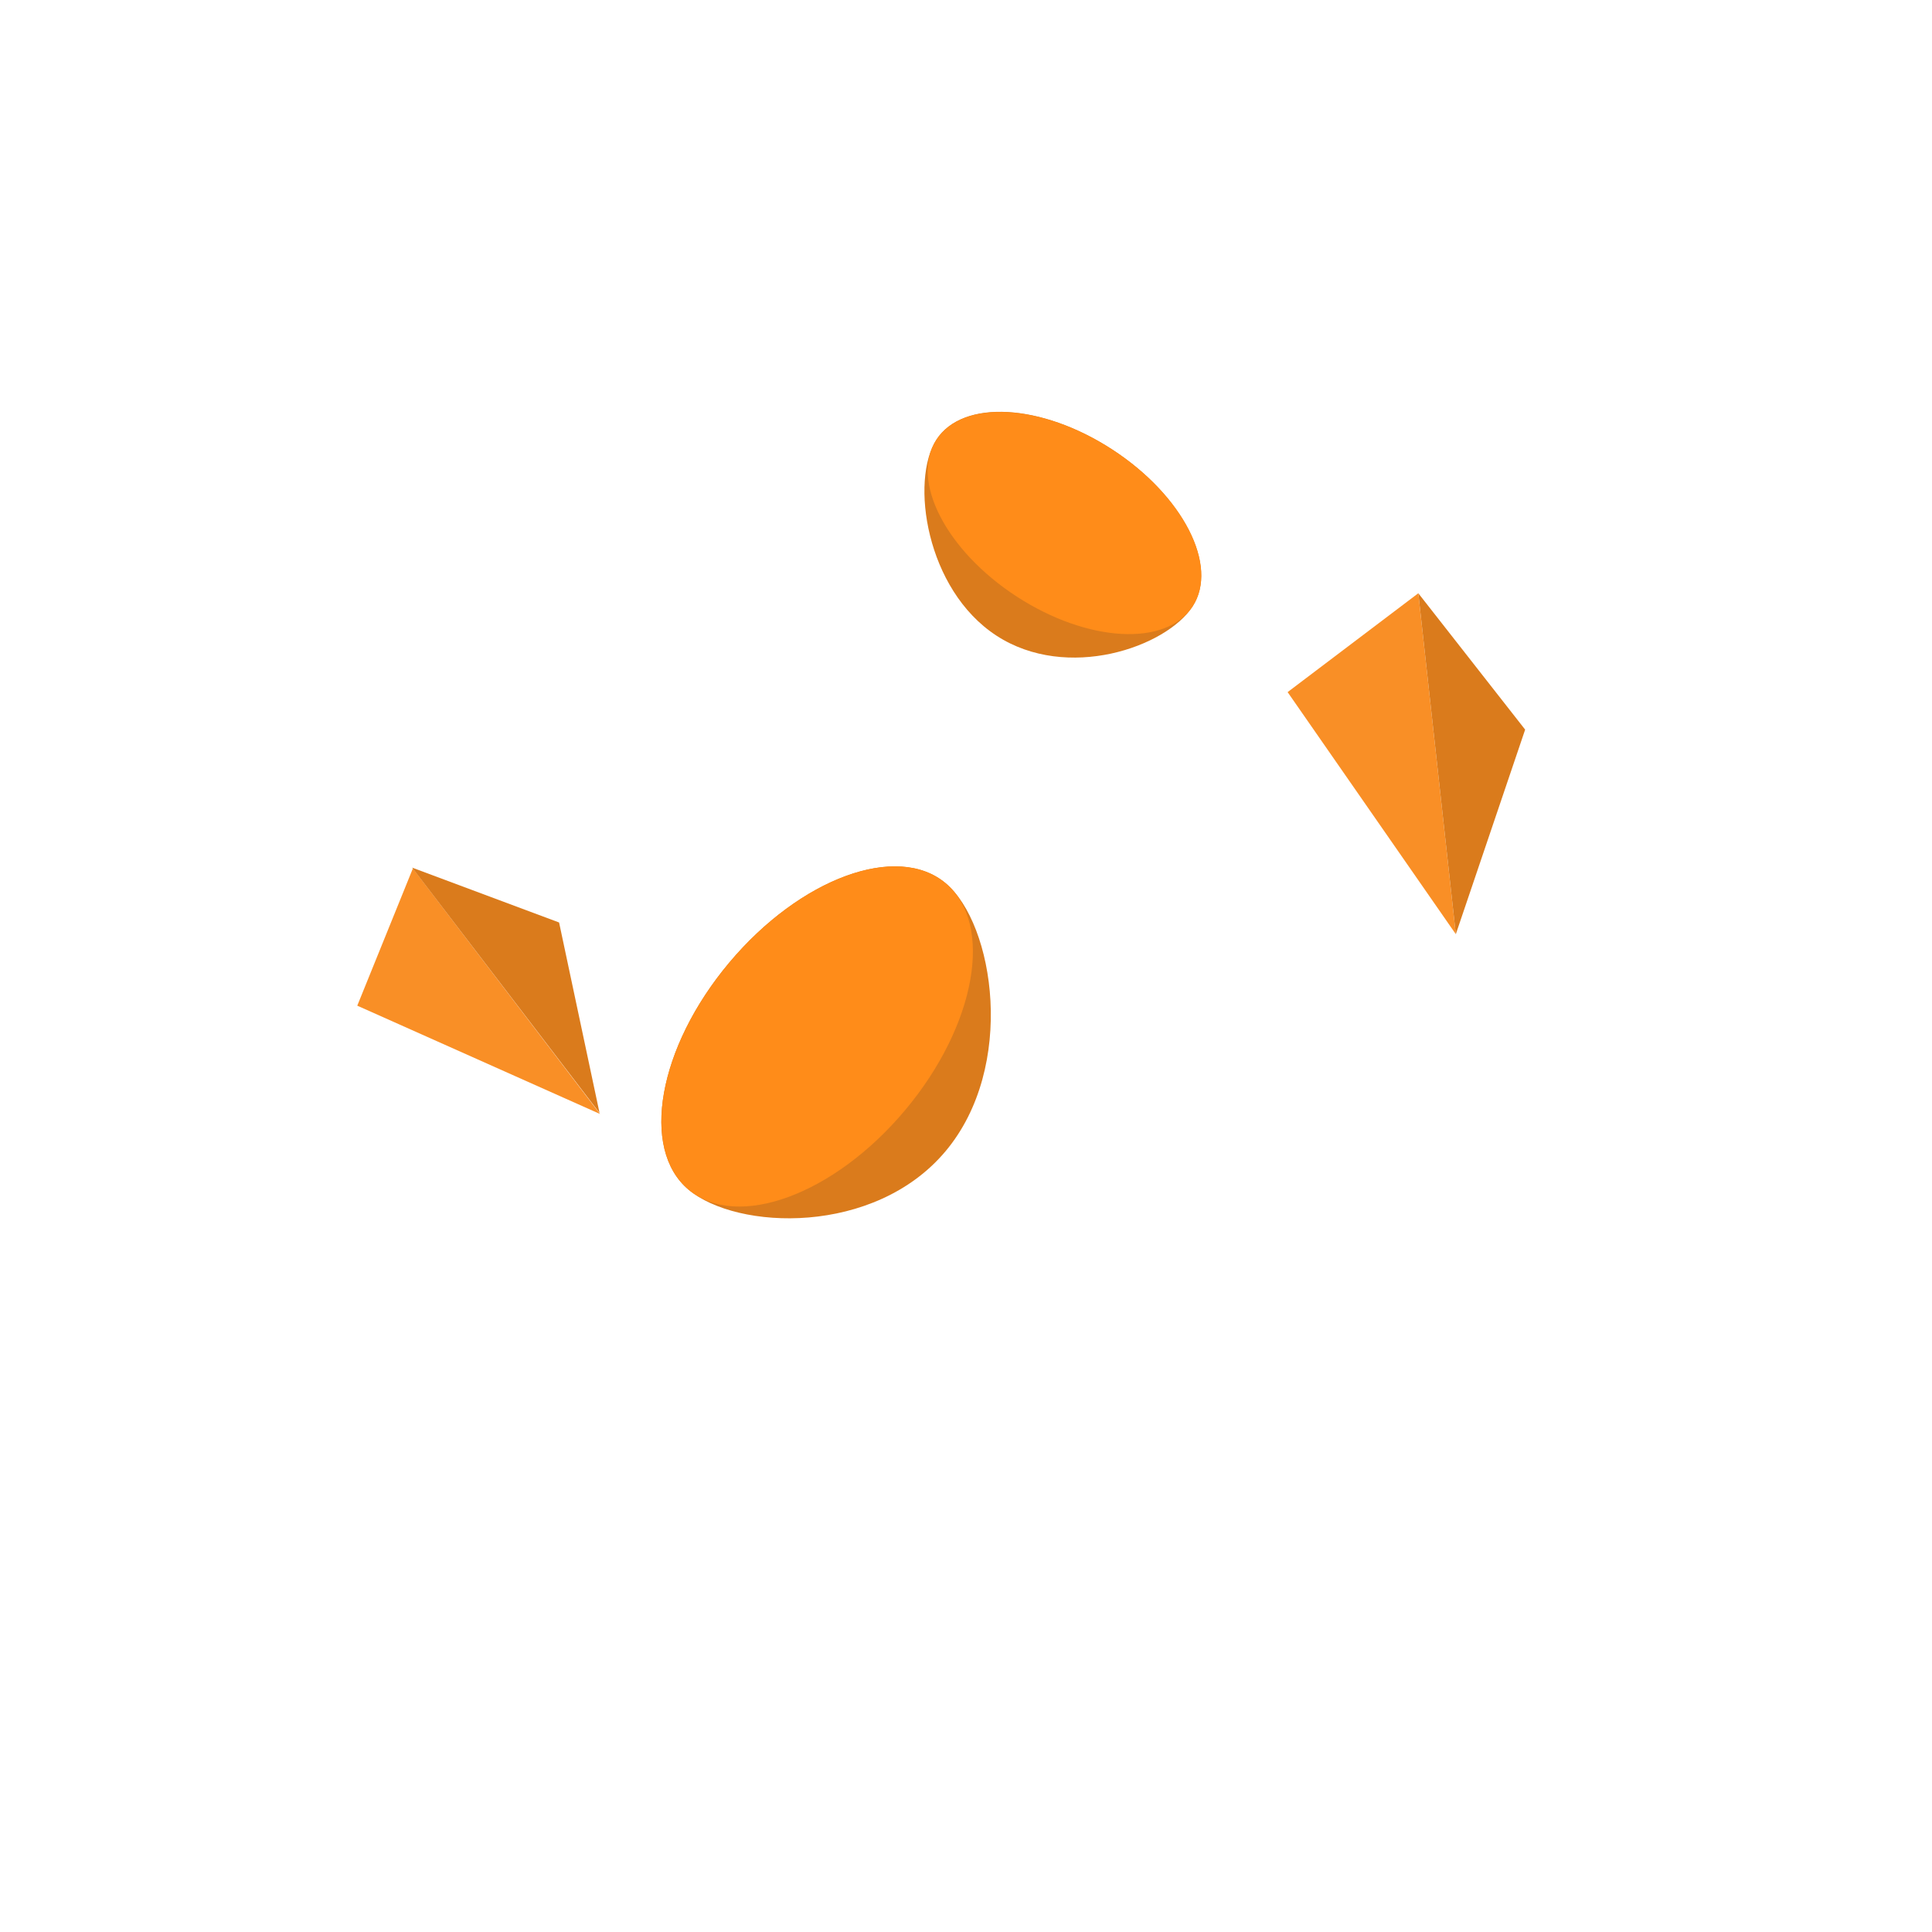
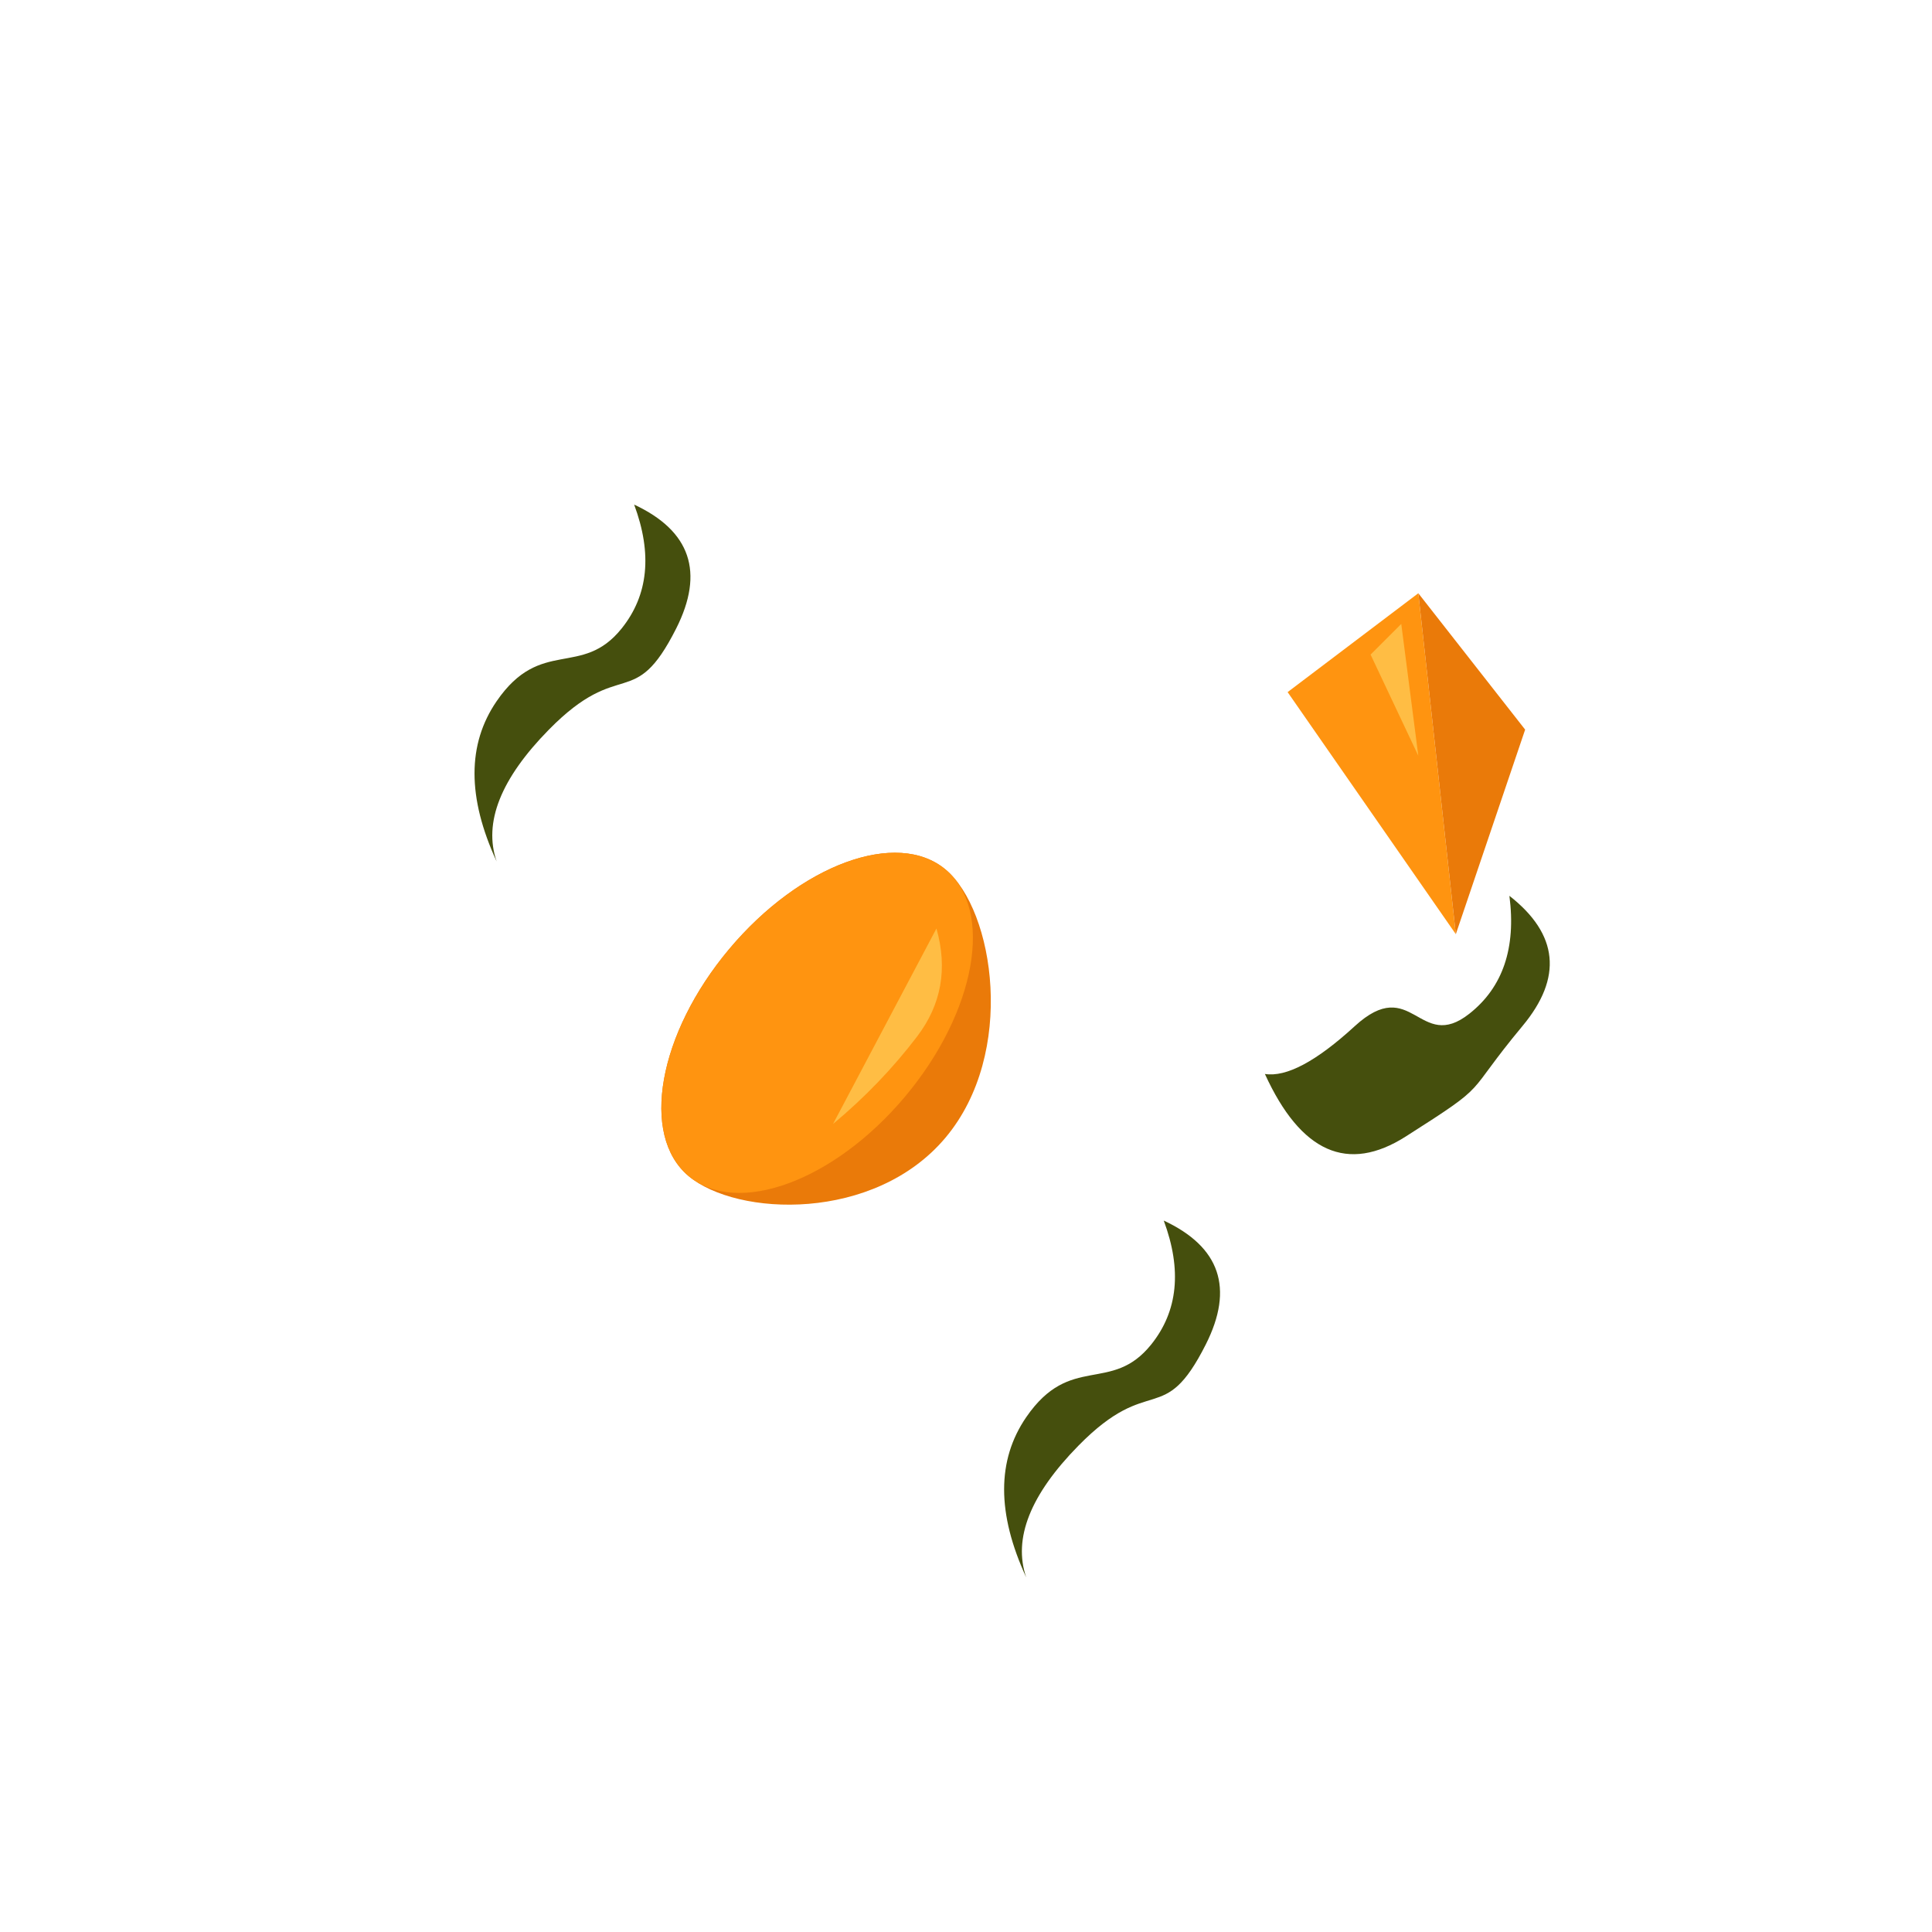
<svg xmlns="http://www.w3.org/2000/svg" width="850px" height="850px" viewBox="0 0 850 850" version="1.1">
  <g id="Page-4" stroke="none" stroke-width="1" fill="none" fill-rule="evenodd">
-     <g id="Group-20" transform="translate(135.1653, 135.5765)">
-       <g id="Group-18" transform="translate(128.8819, 220.4235)">
-         <path d="M92.5,196.113 C120.39,196.113 168.242,159.082 168.242,110.48 C168.242,61.879 120.39,20.113 92.5,20.113 C64.61,20.113 42,59.512 42,108.113 C42,156.714 64.61,196.113 92.5,196.113 Z" id="Oval" fill="#DA7B1C" transform="translate(105.1211, 108.1127) rotate(40) translate(-105.1211, -108.1127) " />
-         <ellipse id="Oval" fill="#FF8C19" transform="translate(95.45279, 100) rotate(40) translate(-95.45279, -100) " cx="95.453" cy="100" rx="50.5" ry="88" />
+     <g id="Group-21" transform="translate(208.7689, 222)">
+       <g id="Group-20">
+         <g id="Group-18" transform="translate(55.27828, 128)">
+           <path d="M92.5,196.113 C120.39,196.113 168.242,159.082 168.242,110.48 C168.242,61.879 120.39,20.113 92.5,20.113 C64.61,20.113 42,59.512 42,108.113 C42,156.714 64.61,196.113 92.5,196.113 Z" id="Oval" fill="#EA7A09" transform="translate(105.1211, 108.1127) rotate(40) translate(-105.1211, -108.1127) " />
+           <ellipse id="Oval" fill="#FF9410" transform="translate(95.45279, 100) rotate(40) translate(-95.45279, -100) " cx="95.453" cy="100" rx="50.5" ry="88" />
+         </g>
+         <g id="Group-19" transform="translate(357.7311, 39)">
+           <polygon id="Path-5" fill="#FF9410" points="74 150 0 43.5 57.5 0" />
+           <polygon id="Path-5" fill="#EA7A09" points="74 150 104.5 60 57.5 0" />
+         </g>
+         <path d="M9.731,157 C-3.244,128.888 -3.244,105.388 9.731,86.5 C29.193,58.167 47.122,76.456 64.731,54.5 C76.471,39.863 78.304,21.696 70.231,0 C95.047,11.592 101.213,29.758 88.731,54.5 C70.008,91.612 64.557,66.623 32.731,99 C11.514,120.585 3.847,139.918 9.731,157 Z" id="Path-18" fill="#454F0D" />
+         <path d="M242.731,472 C229.756,443.888 229.756,420.388 242.731,401.5 C262.193,373.167 280.122,391.456 297.731,369.5 C309.471,354.863 311.304,336.696 303.231,315 C328.047,326.592 334.213,344.758 321.731,369.5 C303.008,406.612 297.557,381.623 265.731,414 C244.514,435.585 236.847,454.918 242.731,472 Z" id="Path-18" fill="#454F0D" />
+         <path d="M354.643,264.043 C364.177,263.367 375.432,253.584 388.407,234.696 C407.869,206.363 418.722,239.934 436.331,217.978 C448.071,203.341 449.904,185.174 441.831,163.478 C466.647,175.07 472.814,193.237 460.331,217.978 C441.608,255.09 453.066,244.514 421.24,276.891 C400.023,298.476 377.824,294.193 354.643,264.043 Z" id="Path-18" fill="#454F0D" transform="translate(410.6202, 226.939) rotate(13) translate(-410.6202, -226.939) " />
      </g>
-       <g id="Group-18" transform="translate(327.745, 103) scale(-1, 1) rotate(17) translate(-327.745, -103) translate(247.245, 20)">
-         <path d="M70.662,149.943 C91.966,149.969 128.481,121.717 128.435,84.577 C128.388,47.437 91.797,15.475 70.494,15.448 C49.19,15.421 31.958,45.507 32.004,82.647 C32.051,119.787 49.358,149.916 70.662,149.943 Z" id="Oval" fill="#DA7B1C" transform="translate(80.21953, 82.69519) rotate(40) translate(-80.21953, -82.69519) " />
-         <ellipse id="Oval" fill="#FF8C19" transform="translate(72.83364, 76.4977) rotate(40) translate(-72.83364, -76.4977) " cx="72.834" cy="76.498" rx="38.574" ry="67.247" />
-       </g>
-       <g id="Group-19" transform="translate(431.3347, 125.4235)">
-         <polygon id="Path-5" fill="#F98F26" points="74 150 0 43.5 57.5 0" />
-         <polygon id="Path-5" fill="#DA7B1C" points="74 150 104.5 60 57.5 0" />
-       </g>
-       <g id="Group-17" transform="translate(77, 306.3989) rotate(-31) translate(-77, -306.3989) translate(29, 238.3989)">
-         <polygon id="Path-5" fill="#F98F26" points="67.625 135.942 0.625 40.092 52.686 0.942" />
-         <polygon id="Path-5" fill="#DA7B1C" points="67.681 135.453 95.585 54.453 52.585 0.453" />
-       </g>
+       <path d="M203.231,186.5 L157.731,272.5 C171.731,260.833 184.064,248 194.731,234 C205.398,220 208.231,204.167 203.231,186.5 Z" id="Path-34" fill="#FFBD44" />
+       <path d="M407.731,52.5 L394.231,66 C408.231,95.667 415.231,110.5 415.231,110.5 C415.231,110.5 412.731,91.167 407.731,52.5 Z" id="Path-34" fill="#FFBD44" />
    </g>
  </g>
</svg>
